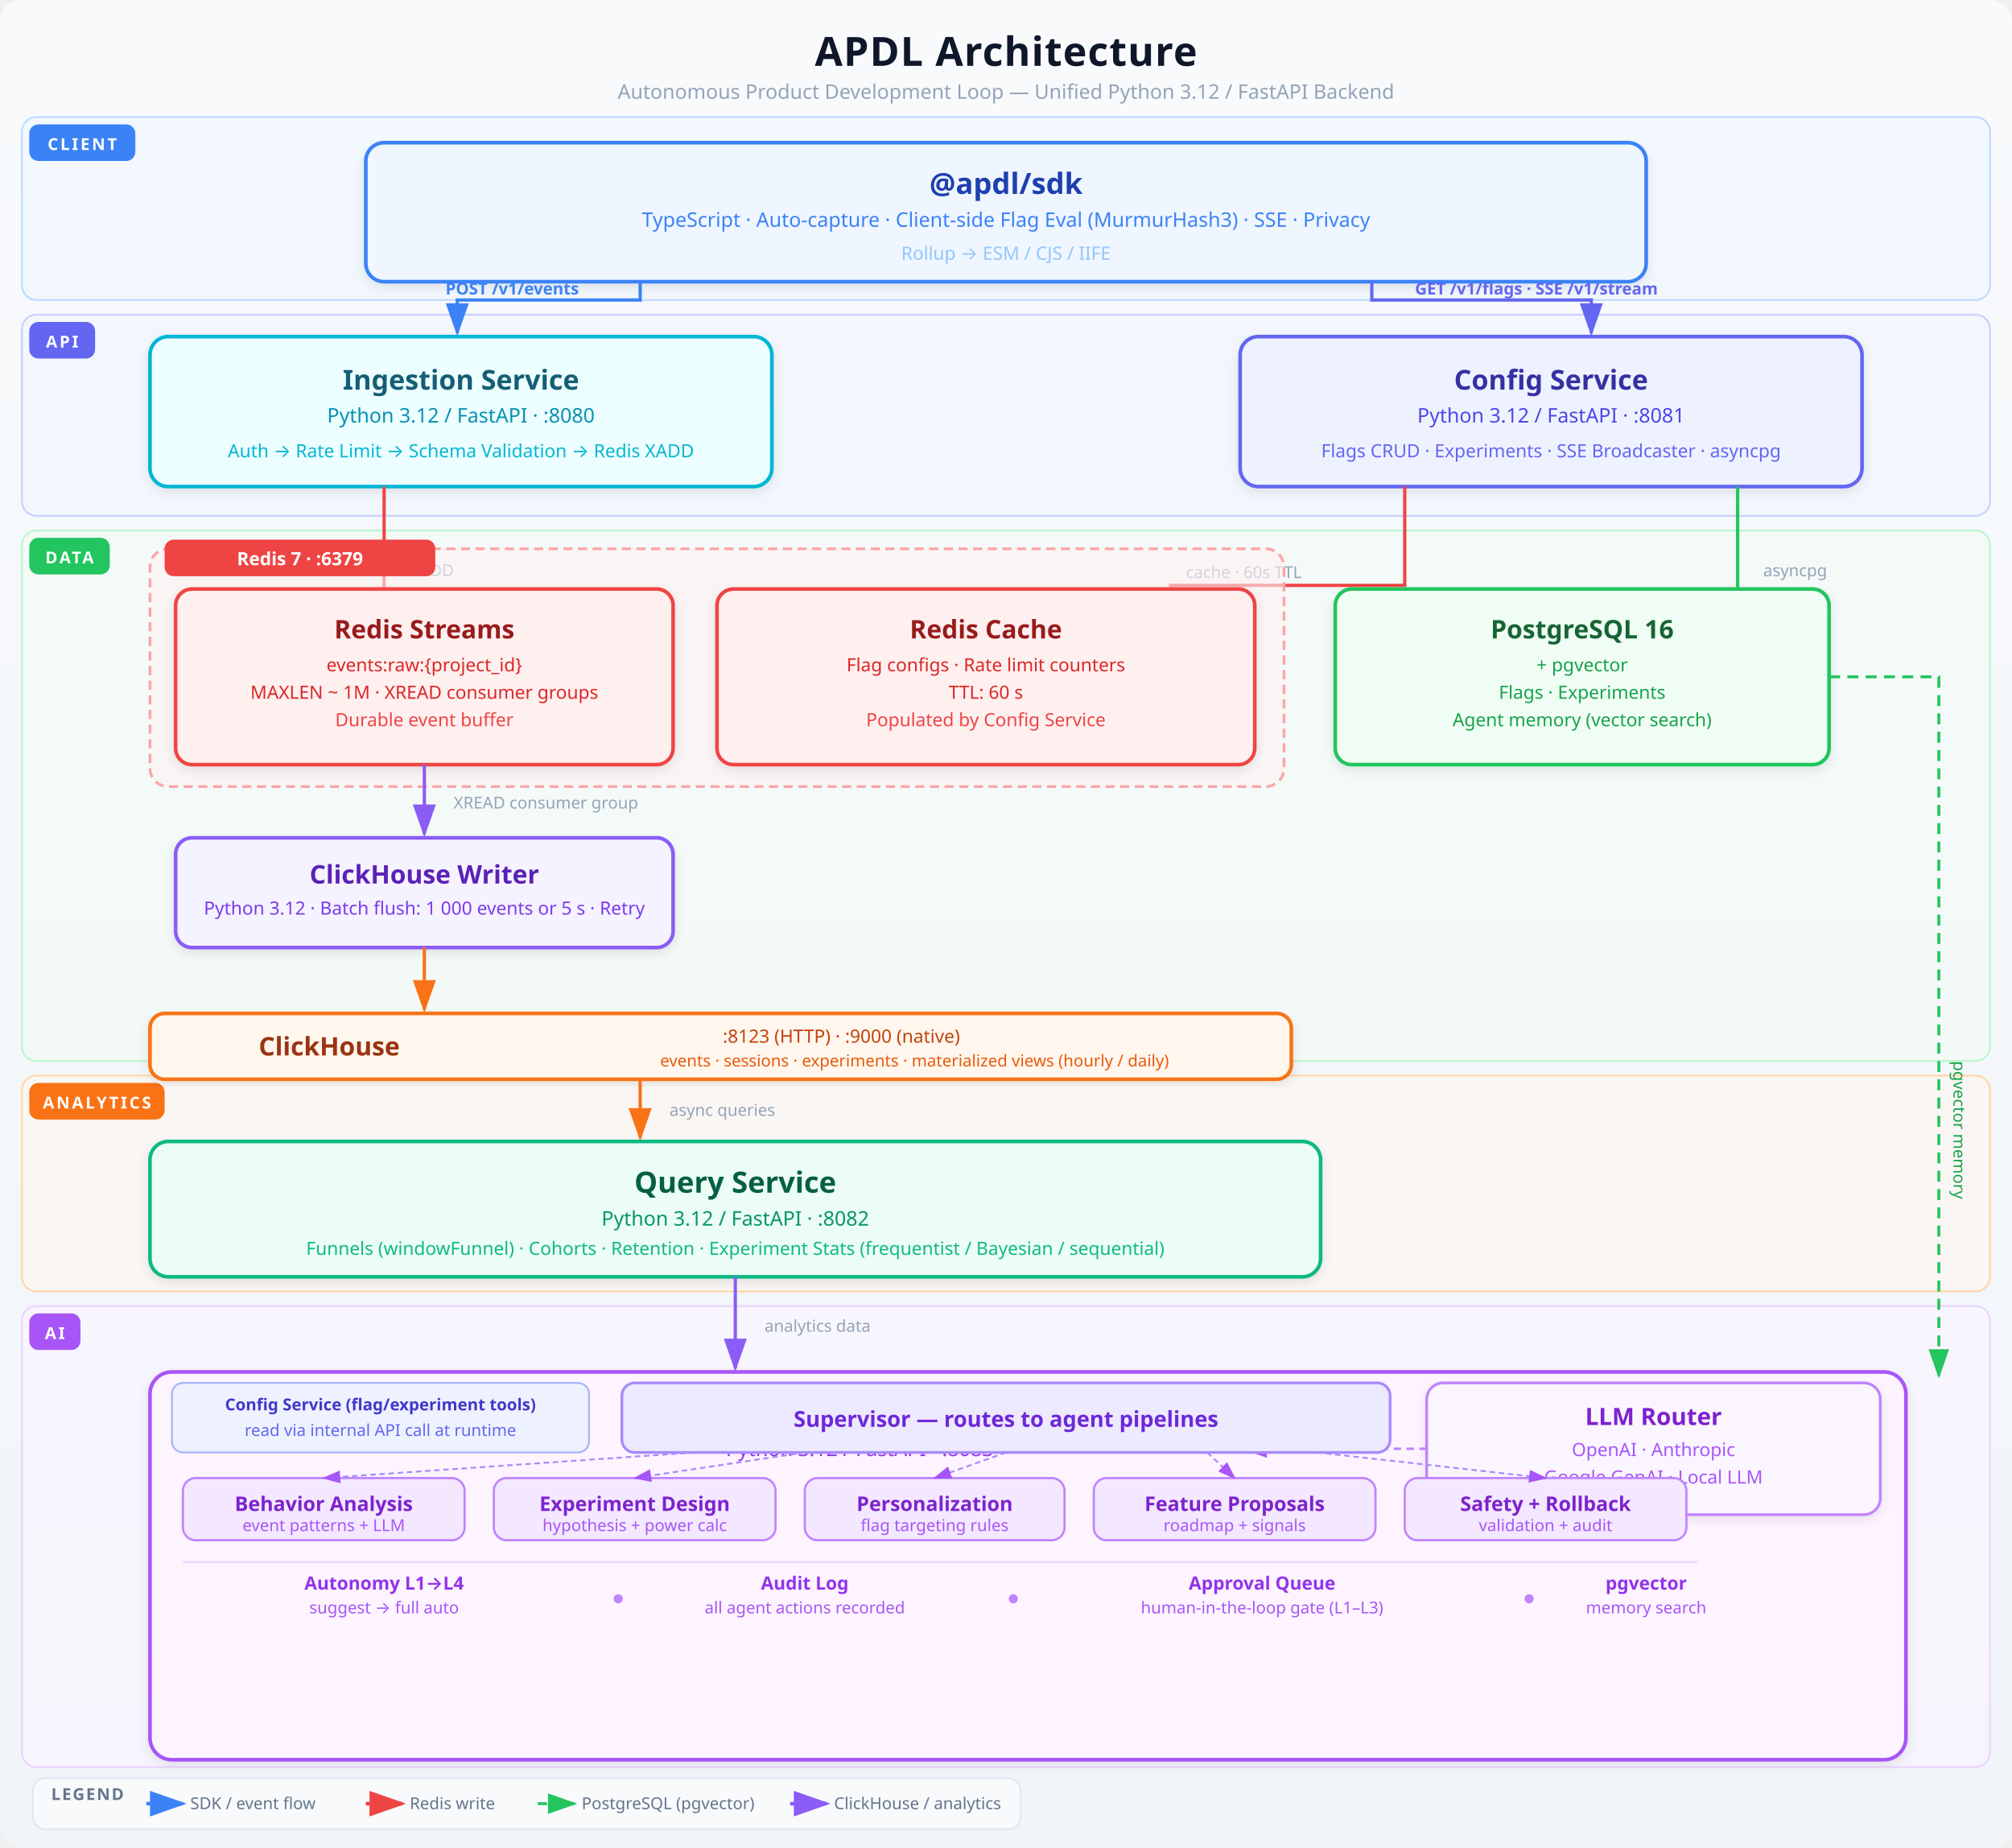
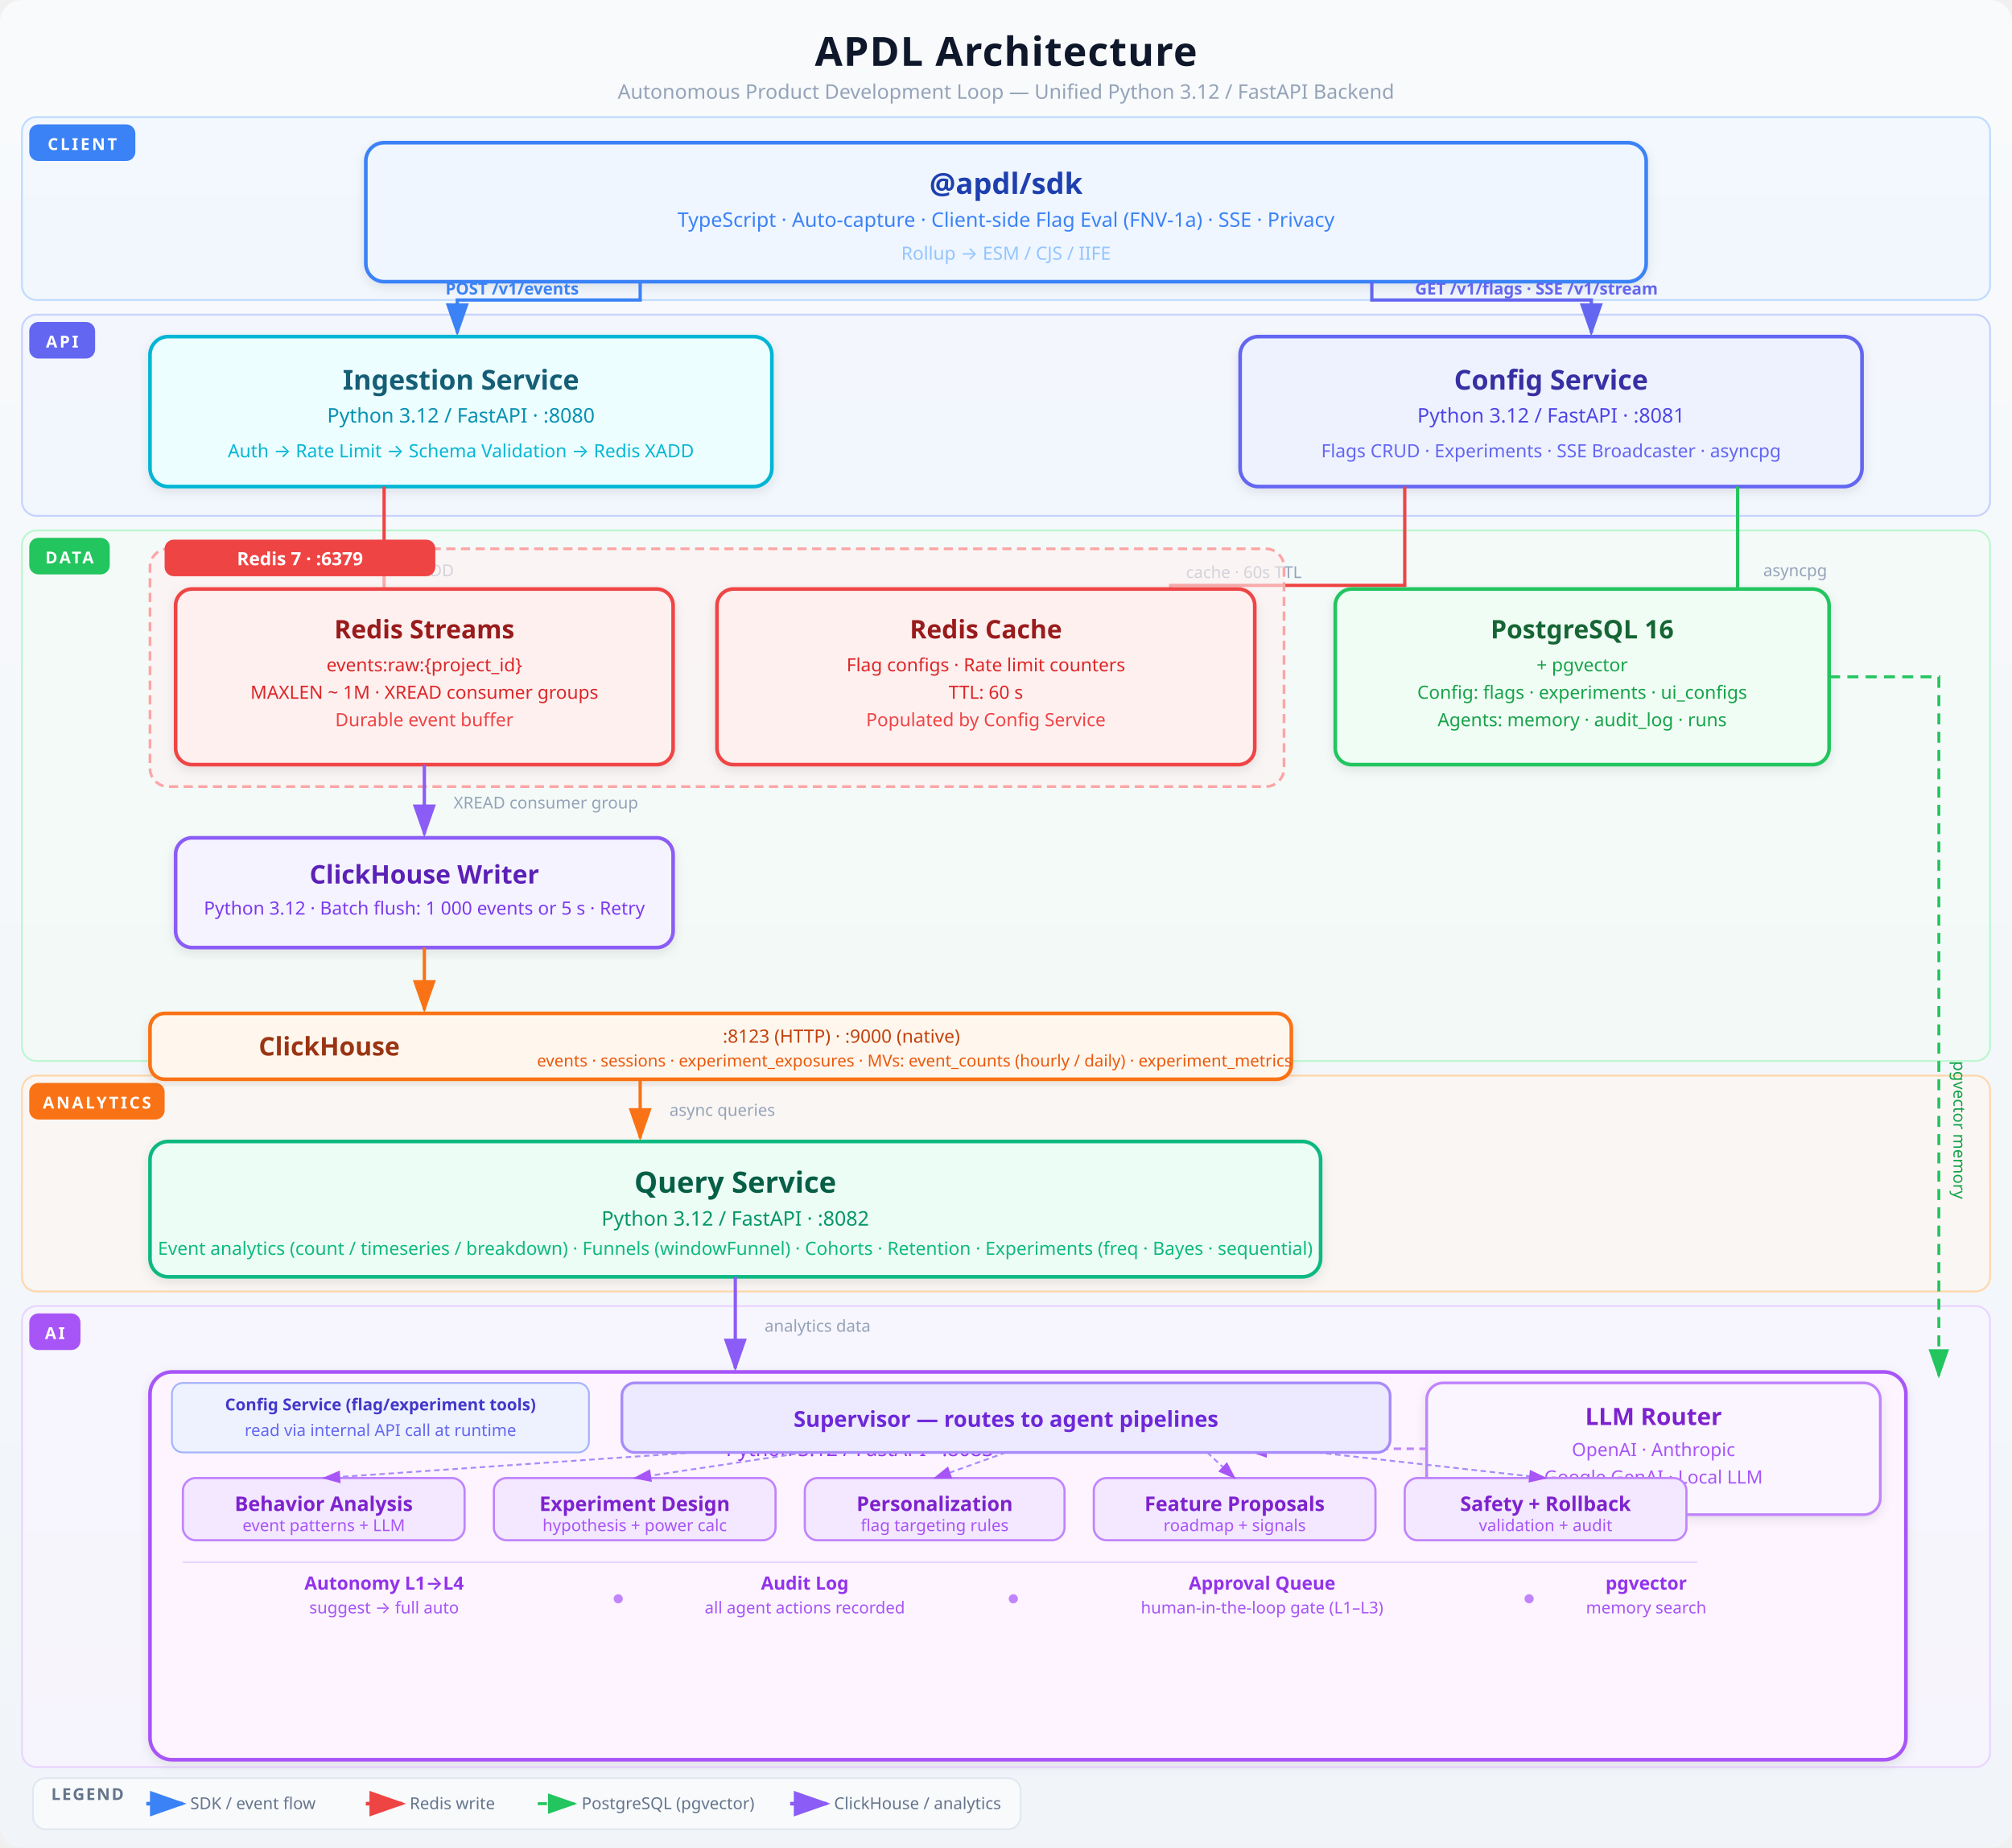
<svg xmlns="http://www.w3.org/2000/svg" viewBox="0 0 1100 1010" font-family="'Segoe UI', system-ui, -apple-system, sans-serif">
  <defs>
    <marker id="arr-gray" markerWidth="10" markerHeight="7" refX="9" refY="3.5" orient="auto">
      <polygon points="0 0,10 3.5,0 7" fill="#64748b" />
    </marker>
    <marker id="arr-blue" markerWidth="10" markerHeight="7" refX="9" refY="3.5" orient="auto">
      <polygon points="0 0,10 3.5,0 7" fill="#3b82f6" />
    </marker>
    <marker id="arr-green" markerWidth="10" markerHeight="7" refX="9" refY="3.5" orient="auto">
      <polygon points="0 0,10 3.5,0 7" fill="#22c55e" />
    </marker>
    <marker id="arr-purple" markerWidth="10" markerHeight="7" refX="9" refY="3.5" orient="auto">
      <polygon points="0 0,10 3.5,0 7" fill="#8b5cf6" />
    </marker>
    <marker id="arr-orange" markerWidth="10" markerHeight="7" refX="9" refY="3.5" orient="auto">
      <polygon points="0 0,10 3.5,0 7" fill="#f97316" />
    </marker>
    <marker id="arr-red" markerWidth="10" markerHeight="7" refX="9" refY="3.5" orient="auto">
      <polygon points="0 0,10 3.5,0 7" fill="#ef4444" />
    </marker>
    <marker id="arr-indigo" markerWidth="10" markerHeight="7" refX="9" refY="3.5" orient="auto">
      <polygon points="0 0,10 3.5,0 7" fill="#6366f1" />
    </marker>
    <marker id="arr-violet" markerWidth="10" markerHeight="7" refX="9" refY="3.5" orient="auto">
      <polygon points="0 0,10 3.5,0 7" fill="#a855f7" />
    </marker>
    <filter id="shadow" x="-5%" y="-5%" width="110%" height="116%">
      <feDropShadow dx="0" dy="2" stdDeviation="3" flood-opacity="0.09" />
    </filter>
    <linearGradient id="bg" x1="0" y1="0" x2="0" y2="1">
      <stop offset="0%" stop-color="#f8fafc" />
      <stop offset="100%" stop-color="#f1f5f9" />
    </linearGradient>
  </defs>
  <rect width="1100" height="1010" fill="url(#bg)" rx="12" />
  <text x="550" y="36" text-anchor="middle" font-size="22" font-weight="700" fill="#0f172a" letter-spacing="0.5">APDL Architecture</text>
  <text x="550" y="54" text-anchor="middle" font-size="11" fill="#94a3b8">Autonomous Product Development Loop — Unified Python 3.12 / FastAPI Backend</text>
  <rect x="12" y="64" width="1076" height="100" rx="8" fill="#eff6ff" fill-opacity="0.55" stroke="#bfdbfe" stroke-width="1" />
  <rect x="16" y="68" width="58" height="20" rx="5" fill="#3b82f6" />
  <text x="45" y="82" text-anchor="middle" font-size="9" font-weight="700" fill="#fff" letter-spacing="1.2">CLIENT</text>
  <rect x="12" y="172" width="1076" height="110" rx="8" fill="#eef2ff" fill-opacity="0.45" stroke="#c7d2fe" stroke-width="1" />
  <rect x="16" y="176" width="36" height="20" rx="5" fill="#6366f1" />
  <text x="34" y="190" text-anchor="middle" font-size="9" font-weight="700" fill="#fff" letter-spacing="1.2">API</text>
  <rect x="12" y="290" width="1076" height="290" rx="8" fill="#f0fdf4" fill-opacity="0.40" stroke="#bbf7d0" stroke-width="1" />
  <rect x="16" y="294" width="44" height="20" rx="5" fill="#22c55e" />
  <text x="38" y="308" text-anchor="middle" font-size="9" font-weight="700" fill="#fff" letter-spacing="1.2">DATA</text>
  <rect x="12" y="588" width="1076" height="118" rx="8" fill="#fff7ed" fill-opacity="0.50" stroke="#fed7aa" stroke-width="1" />
  <rect x="16" y="592" width="74" height="20" rx="5" fill="#f97316" />
  <text x="53" y="606" text-anchor="middle" font-size="9" font-weight="700" fill="#fff" letter-spacing="1.2">ANALYTICS</text>
  <rect x="12" y="714" width="1076" height="252" rx="8" fill="#fdf4ff" fill-opacity="0.50" stroke="#e9d5ff" stroke-width="1" />
  <rect x="16" y="718" width="28" height="20" rx="5" fill="#a855f7" />
  <text x="30" y="732" text-anchor="middle" font-size="9" font-weight="700" fill="#fff" letter-spacing="1.2">AI</text>
  <rect x="200" y="78" width="700" height="76" rx="10" fill="#eff6ff" stroke="#3b82f6" stroke-width="2" filter="url(#shadow)" />
  <text x="550" y="106" text-anchor="middle" font-size="16" font-weight="700" fill="#1e40af">@apdl/sdk</text>
-   <text x="550" y="124" text-anchor="middle" font-size="11" fill="#3b82f6">TypeScript  ·  Auto-capture  ·  Client-side Flag Eval (MurmurHash3)  ·  SSE  ·  Privacy</text>
+   <text x="550" y="124" text-anchor="middle" font-size="11" fill="#3b82f6">TypeScript  ·  Auto-capture  ·  Client-side Flag Eval (FNV-1a)  ·  SSE  ·  Privacy</text>
  <text x="550" y="142" text-anchor="middle" font-size="10" fill="#93c5fd">Rollup → ESM / CJS / IIFE</text>
  <polyline points="350,154 350,164 250,164 250,182" fill="none" stroke="#3b82f6" stroke-width="1.8" marker-end="url(#arr-blue)" />
  <text x="280" y="161" text-anchor="middle" font-size="9" font-weight="600" fill="#3b82f6">POST /v1/events</text>
  <polyline points="750,154 750,164 870,164 870,182" fill="none" stroke="#6366f1" stroke-width="1.8" marker-end="url(#arr-indigo)" />
  <text x="840" y="161" text-anchor="middle" font-size="9" font-weight="600" fill="#6366f1">GET /v1/flags · SSE /v1/stream</text>
  <rect x="82" y="184" width="340" height="82" rx="10" fill="#ecfeff" stroke="#06b6d4" stroke-width="2" filter="url(#shadow)" />
  <text x="252" y="213" text-anchor="middle" font-size="15" font-weight="700" fill="#155e75">Ingestion Service</text>
  <text x="252" y="231" text-anchor="middle" font-size="11" fill="#0891b2">Python 3.12 / FastAPI  · :8080</text>
  <text x="252" y="250" text-anchor="middle" font-size="10" fill="#06b6d4">Auth → Rate Limit → Schema Validation → Redis XADD</text>
  <rect x="678" y="184" width="340" height="82" rx="10" fill="#eef2ff" stroke="#6366f1" stroke-width="2" filter="url(#shadow)" />
  <text x="848" y="213" text-anchor="middle" font-size="15" font-weight="700" fill="#3730a3">Config Service</text>
  <text x="848" y="231" text-anchor="middle" font-size="11" fill="#4f46e5">Python 3.12 / FastAPI  · :8081</text>
  <text x="848" y="250" text-anchor="middle" font-size="10" fill="#6366f1">Flags CRUD  ·  Experiments  ·  SSE Broadcaster  ·  asyncpg</text>
  <line x1="210" y1="266" x2="210" y2="356" stroke="#ef4444" stroke-width="1.8" marker-end="url(#arr-red)" />
  <text x="224" y="315" text-anchor="start" font-size="9" fill="#94a3b8">XADD</text>
  <polyline points="768,266 768,320 640,320 640,356" fill="none" stroke="#ef4444" stroke-width="1.8" marker-end="url(#arr-red)" />
  <text x="680" y="316" text-anchor="middle" font-size="9" fill="#94a3b8">cache · 60s TTL</text>
  <line x1="950" y1="266" x2="950" y2="356" stroke="#22c55e" stroke-width="1.8" marker-end="url(#arr-green)" />
  <text x="964" y="315" text-anchor="start" font-size="9" fill="#94a3b8">asyncpg</text>
  <rect x="82" y="300" width="620" height="130" rx="10" fill="#fef2f2" fill-opacity="0.60" stroke="#fca5a5" stroke-width="1.5" stroke-dasharray="5,3" />
  <rect x="90" y="295" width="148" height="20" rx="5" fill="#ef4444" />
  <text x="164" y="309" text-anchor="middle" font-size="10" font-weight="700" fill="#fff">Redis 7  ·  :6379</text>
  <rect x="96" y="322" width="272" height="96" rx="9" fill="#fff0f0" stroke="#ef4444" stroke-width="2" filter="url(#shadow)" />
  <text x="232" y="349" text-anchor="middle" font-size="14" font-weight="700" fill="#991b1b">Redis Streams</text>
  <text x="232" y="367" text-anchor="middle" font-size="10" fill="#dc2626">events:raw:{project_id}</text>
  <text x="232" y="382" text-anchor="middle" font-size="10" fill="#dc2626">MAXLEN ~ 1M  ·  XREAD consumer groups</text>
  <text x="232" y="397" text-anchor="middle" font-size="10" fill="#ef4444">Durable event buffer</text>
  <rect x="392" y="322" width="294" height="96" rx="9" fill="#fff0f0" stroke="#ef4444" stroke-width="2" filter="url(#shadow)" />
  <text x="539" y="349" text-anchor="middle" font-size="14" font-weight="700" fill="#991b1b">Redis Cache</text>
  <text x="539" y="367" text-anchor="middle" font-size="10" fill="#dc2626">Flag configs  ·  Rate limit counters</text>
  <text x="539" y="382" text-anchor="middle" font-size="10" fill="#dc2626">TTL: 60 s</text>
  <text x="539" y="397" text-anchor="middle" font-size="10" fill="#ef4444">Populated by Config Service</text>
  <rect x="730" y="322" width="270" height="96" rx="9" fill="#f0fdf4" stroke="#22c55e" stroke-width="2" filter="url(#shadow)" />
  <text x="865" y="349" text-anchor="middle" font-size="14" font-weight="700" fill="#166534">PostgreSQL 16</text>
  <text x="865" y="367" text-anchor="middle" font-size="10" fill="#16a34a">+ pgvector</text>
-   <text x="865" y="382" text-anchor="middle" font-size="10" fill="#16a34a">Flags  ·  Experiments</text>
-   <text x="865" y="397" text-anchor="middle" font-size="10" fill="#16a34a">Agent memory (vector search)</text>
+   <text x="865" y="382" text-anchor="middle" font-size="10" fill="#16a34a">Config: flags · experiments · ui_configs</text>
+   <text x="865" y="397" text-anchor="middle" font-size="10" fill="#16a34a">Agents: memory · audit_log · runs</text>
  <line x1="232" y1="418" x2="232" y2="456" stroke="#8b5cf6" stroke-width="1.8" marker-end="url(#arr-purple)" />
  <text x="248" y="442" text-anchor="start" font-size="9" fill="#94a3b8">XREAD consumer group</text>
  <rect x="96" y="458" width="272" height="60" rx="9" fill="#f5f3ff" stroke="#8b5cf6" stroke-width="2" filter="url(#shadow)" />
  <text x="232" y="483" text-anchor="middle" font-size="14" font-weight="700" fill="#5b21b6">ClickHouse Writer</text>
  <text x="232" y="500" text-anchor="middle" font-size="10" fill="#7c3aed">Python 3.12  ·  Batch flush: 1 000 events or 5 s  ·  Retry</text>
  <line x1="232" y1="518" x2="232" y2="552" stroke="#f97316" stroke-width="1.8" marker-end="url(#arr-orange)" />
  <rect x="82" y="554" width="624" height="36" rx="8" fill="#fff7ed" stroke="#f97316" stroke-width="2" filter="url(#shadow)" />
  <text x="180" y="577" text-anchor="middle" font-size="14" font-weight="700" fill="#9a3412">ClickHouse</text>
  <text x="460" y="570" text-anchor="middle" font-size="10" fill="#c2410c">:8123 (HTTP)  ·  :9000 (native)</text>
-   <text x="500" y="583" text-anchor="middle" font-size="9" fill="#ea580c">events  ·  sessions  ·  experiments  ·  materialized views (hourly / daily)</text>
+   <text x="500" y="583" text-anchor="middle" font-size="9" fill="#ea580c">events  ·  sessions  ·  experiment_exposures  ·  MVs: event_counts (hourly / daily)  ·  experiment_metrics</text>
  <line x1="350" y1="590" x2="350" y2="622" stroke="#f97316" stroke-width="1.8" marker-end="url(#arr-orange)" />
  <text x="366" y="610" text-anchor="start" font-size="9" fill="#94a3b8">async queries</text>
  <rect x="82" y="624" width="640" height="74" rx="10" fill="#ecfdf5" stroke="#10b981" stroke-width="2" filter="url(#shadow)" />
  <text x="402" y="652" text-anchor="middle" font-size="16" font-weight="700" fill="#065f46">Query Service</text>
  <text x="402" y="670" text-anchor="middle" font-size="11" fill="#059669">Python 3.12 / FastAPI  · :8082</text>
-   <text x="402" y="686" text-anchor="middle" font-size="10" fill="#10b981">Funnels (windowFunnel)  ·  Cohorts  ·  Retention  ·  Experiment Stats (frequentist / Bayesian / sequential)</text>
+   <text x="402" y="686" text-anchor="middle" font-size="10" fill="#10b981">Event analytics (count / timeseries / breakdown)  ·  Funnels (windowFunnel)  ·  Cohorts  ·  Retention  ·  Experiments (freq · Bayes · sequential)</text>
  <polyline points="1000,370 1060,370 1060,752" fill="none" stroke="#22c55e" stroke-width="1.6" stroke-dasharray="6,4" marker-end="url(#arr-green)" />
  <text x="1068" y="580" text-anchor="start" font-size="9" fill="#16a34a" transform="rotate(90,1068,580)">pgvector memory</text>
  <line x1="402" y1="698" x2="402" y2="748" stroke="#8b5cf6" stroke-width="1.8" marker-end="url(#arr-purple)" />
  <text x="418" y="728" text-anchor="start" font-size="9" fill="#94a3b8">analytics data</text>
  <rect x="82" y="750" width="960" height="212" rx="12" fill="#fdf4ff" stroke="#a855f7" stroke-width="2" filter="url(#shadow)" />
  <text x="470" y="778" text-anchor="middle" font-size="16" font-weight="700" fill="#6b21a8">Agents Service</text>
  <text x="470" y="796" text-anchor="middle" font-size="11" fill="#9333ea">Python 3.12 / FastAPI  · :8083</text>
  <rect x="780" y="756" width="248" height="72" rx="9" fill="#faf5ff" stroke="#c084fc" stroke-width="1.5" filter="url(#shadow)" />
  <text x="904" y="779" text-anchor="middle" font-size="13" font-weight="700" fill="#7e22ce">LLM Router</text>
  <text x="904" y="796" text-anchor="middle" font-size="10" fill="#a855f7">OpenAI  ·  Anthropic</text>
  <text x="904" y="811" text-anchor="middle" font-size="10" fill="#a855f7">Google GenAI  ·  Local LLM</text>
  <line x1="780" y1="792" x2="680" y2="792" stroke="#c084fc" stroke-width="1.4" stroke-dasharray="4,3" marker-end="url(#arr-violet)" />
  <text x="728" y="787" text-anchor="middle" font-size="8" fill="#a855f7">LLM calls</text>
  <rect x="94" y="756" width="228" height="38" rx="6" fill="#eef2ff" stroke="#a5b4fc" stroke-width="1" />
  <text x="208" y="771" text-anchor="middle" font-size="9" font-weight="600" fill="#4338ca">Config Service (flag/experiment tools)</text>
  <text x="208" y="785" text-anchor="middle" font-size="9" fill="#6366f1">read via internal API call at runtime</text>
  <rect x="340" y="756" width="420" height="38" rx="7" fill="#ede9fe" stroke="#a78bfa" stroke-width="1.5" />
  <text x="550" y="780" text-anchor="middle" font-size="12" font-weight="700" fill="#6d28d9">Supervisor  — routes to agent pipelines</text>
  <rect x="100" y="808" width="154" height="34" rx="7" fill="#f3e8ff" stroke="#c084fc" stroke-width="1.2" />
  <text x="177" y="826" text-anchor="middle" font-size="11" font-weight="600" fill="#7e22ce">Behavior Analysis</text>
  <text x="177" y="837" text-anchor="middle" font-size="9" fill="#a855f7">event patterns + LLM</text>
  <rect x="270" y="808" width="154" height="34" rx="7" fill="#f3e8ff" stroke="#c084fc" stroke-width="1.2" />
  <text x="347" y="826" text-anchor="middle" font-size="11" font-weight="600" fill="#7e22ce">Experiment Design</text>
  <text x="347" y="837" text-anchor="middle" font-size="9" fill="#a855f7">hypothesis + power calc</text>
  <rect x="440" y="808" width="142" height="34" rx="7" fill="#f3e8ff" stroke="#c084fc" stroke-width="1.2" />
  <text x="511" y="826" text-anchor="middle" font-size="11" font-weight="600" fill="#7e22ce">Personalization</text>
  <text x="511" y="837" text-anchor="middle" font-size="9" fill="#a855f7">flag targeting rules</text>
  <rect x="598" y="808" width="154" height="34" rx="7" fill="#f3e8ff" stroke="#c084fc" stroke-width="1.2" />
  <text x="675" y="826" text-anchor="middle" font-size="11" font-weight="600" fill="#7e22ce">Feature Proposals</text>
  <text x="675" y="837" text-anchor="middle" font-size="9" fill="#a855f7">roadmap + signals</text>
  <rect x="768" y="808" width="154" height="34" rx="7" fill="#f3e8ff" stroke="#c084fc" stroke-width="1.2" />
  <text x="845" y="826" text-anchor="middle" font-size="11" font-weight="600" fill="#7e22ce">Safety + Rollback</text>
  <text x="845" y="837" text-anchor="middle" font-size="9" fill="#a855f7">validation + audit</text>
  <line x1="380" y1="794" x2="177" y2="808" stroke="#a78bfa" stroke-width="1" stroke-dasharray="3,2" marker-end="url(#arr-violet)" />
  <line x1="440" y1="794" x2="347" y2="808" stroke="#a78bfa" stroke-width="1" stroke-dasharray="3,2" marker-end="url(#arr-violet)" />
  <line x1="550" y1="794" x2="511" y2="808" stroke="#a78bfa" stroke-width="1" stroke-dasharray="3,2" marker-end="url(#arr-violet)" />
  <line x1="660" y1="794" x2="675" y2="808" stroke="#a78bfa" stroke-width="1" stroke-dasharray="3,2" marker-end="url(#arr-violet)" />
  <line x1="720" y1="794" x2="845" y2="808" stroke="#a78bfa" stroke-width="1" stroke-dasharray="3,2" marker-end="url(#arr-violet)" />
  <line x1="100" y1="854" x2="928" y2="854" stroke="#e9d5ff" stroke-width="1" />
  <text x="210" y="869" text-anchor="middle" font-size="10" fill="#9333ea" font-weight="600">Autonomy L1→L4</text>
  <text x="210" y="882" text-anchor="middle" font-size="9" fill="#a855f7">suggest → full auto</text>
  <circle cx="338" cy="874" r="2.5" fill="#c084fc" />
  <text x="440" y="869" text-anchor="middle" font-size="10" fill="#9333ea" font-weight="600">Audit Log</text>
  <text x="440" y="882" text-anchor="middle" font-size="9" fill="#a855f7">all agent actions recorded</text>
  <circle cx="554" cy="874" r="2.5" fill="#c084fc" />
  <text x="690" y="869" text-anchor="middle" font-size="10" fill="#9333ea" font-weight="600">Approval Queue</text>
  <text x="690" y="882" text-anchor="middle" font-size="9" fill="#a855f7">human-in-the-loop gate (L1–L3)</text>
  <circle cx="836" cy="874" r="2.5" fill="#c084fc" />
  <text x="900" y="869" text-anchor="middle" font-size="10" fill="#9333ea" font-weight="600">pgvector</text>
  <text x="900" y="882" text-anchor="middle" font-size="9" fill="#a855f7">memory search</text>
  <rect x="18" y="972" width="540" height="28" rx="7" fill="#f8fafc" stroke="#e2e8f0" stroke-width="1" />
  <text x="28" y="984" font-size="9" font-weight="700" fill="#64748b" letter-spacing="0.8">LEGEND</text>
  <line x1="80" y1="986" x2="100" y2="986" stroke="#3b82f6" stroke-width="2" marker-end="url(#arr-blue)" />
  <text x="104" y="989" font-size="9" fill="#64748b">SDK / event flow</text>
  <line x1="200" y1="986" x2="220" y2="986" stroke="#ef4444" stroke-width="2" marker-end="url(#arr-red)" />
  <text x="224" y="989" font-size="9" fill="#64748b">Redis write</text>
  <line x1="294" y1="986" x2="314" y2="986" stroke="#22c55e" stroke-width="1.6" stroke-dasharray="5,3" marker-end="url(#arr-green)" />
  <text x="318" y="989" font-size="9" fill="#64748b">PostgreSQL (pgvector)</text>
  <line x1="432" y1="986" x2="452" y2="986" stroke="#8b5cf6" stroke-width="2" marker-end="url(#arr-purple)" />
  <text x="456" y="989" font-size="9" fill="#64748b">ClickHouse / analytics</text>
</svg>
